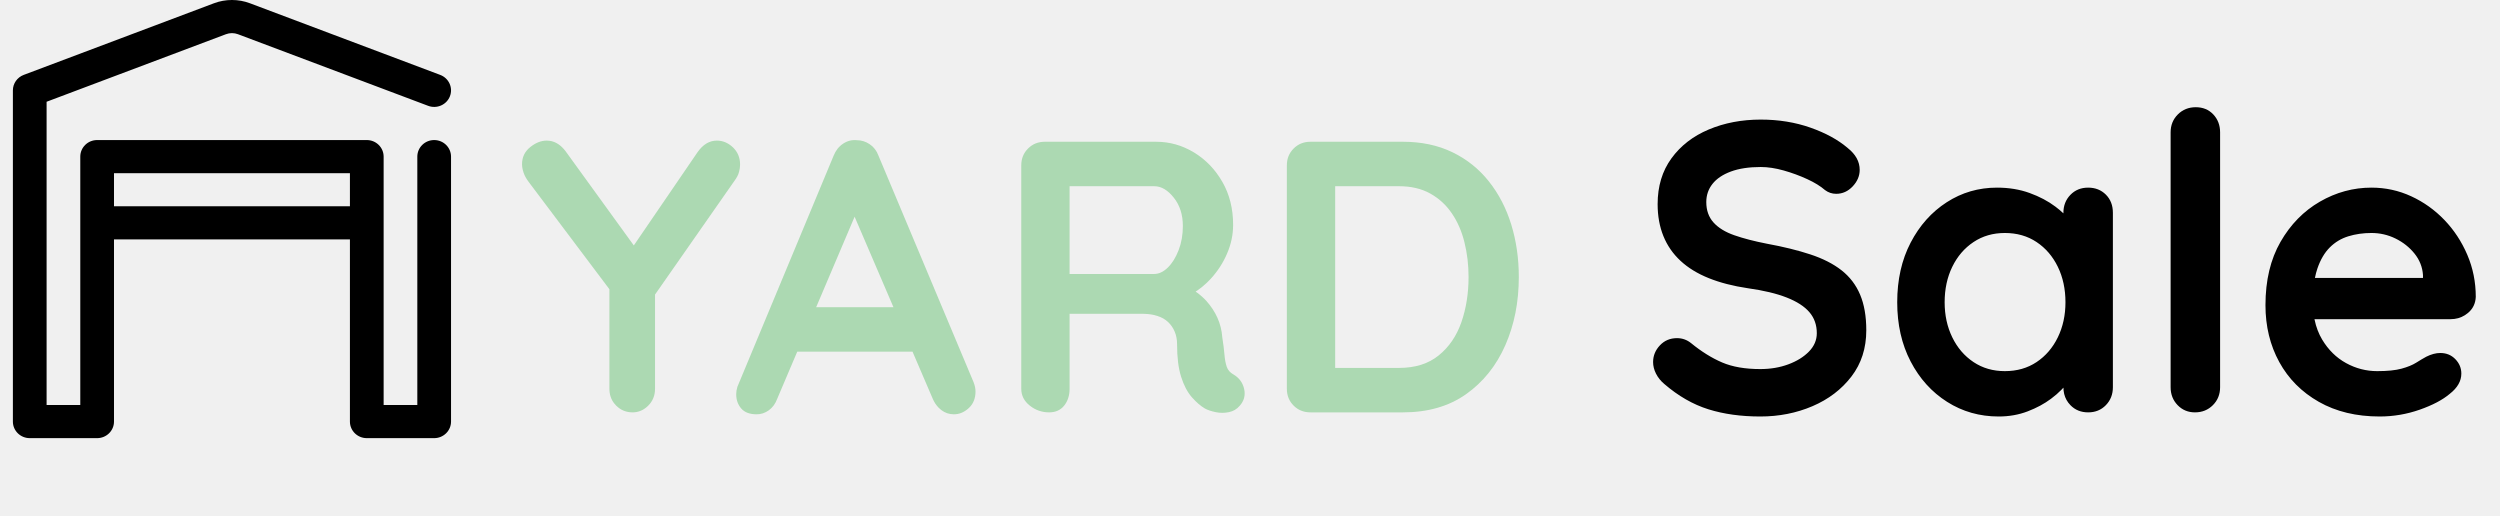
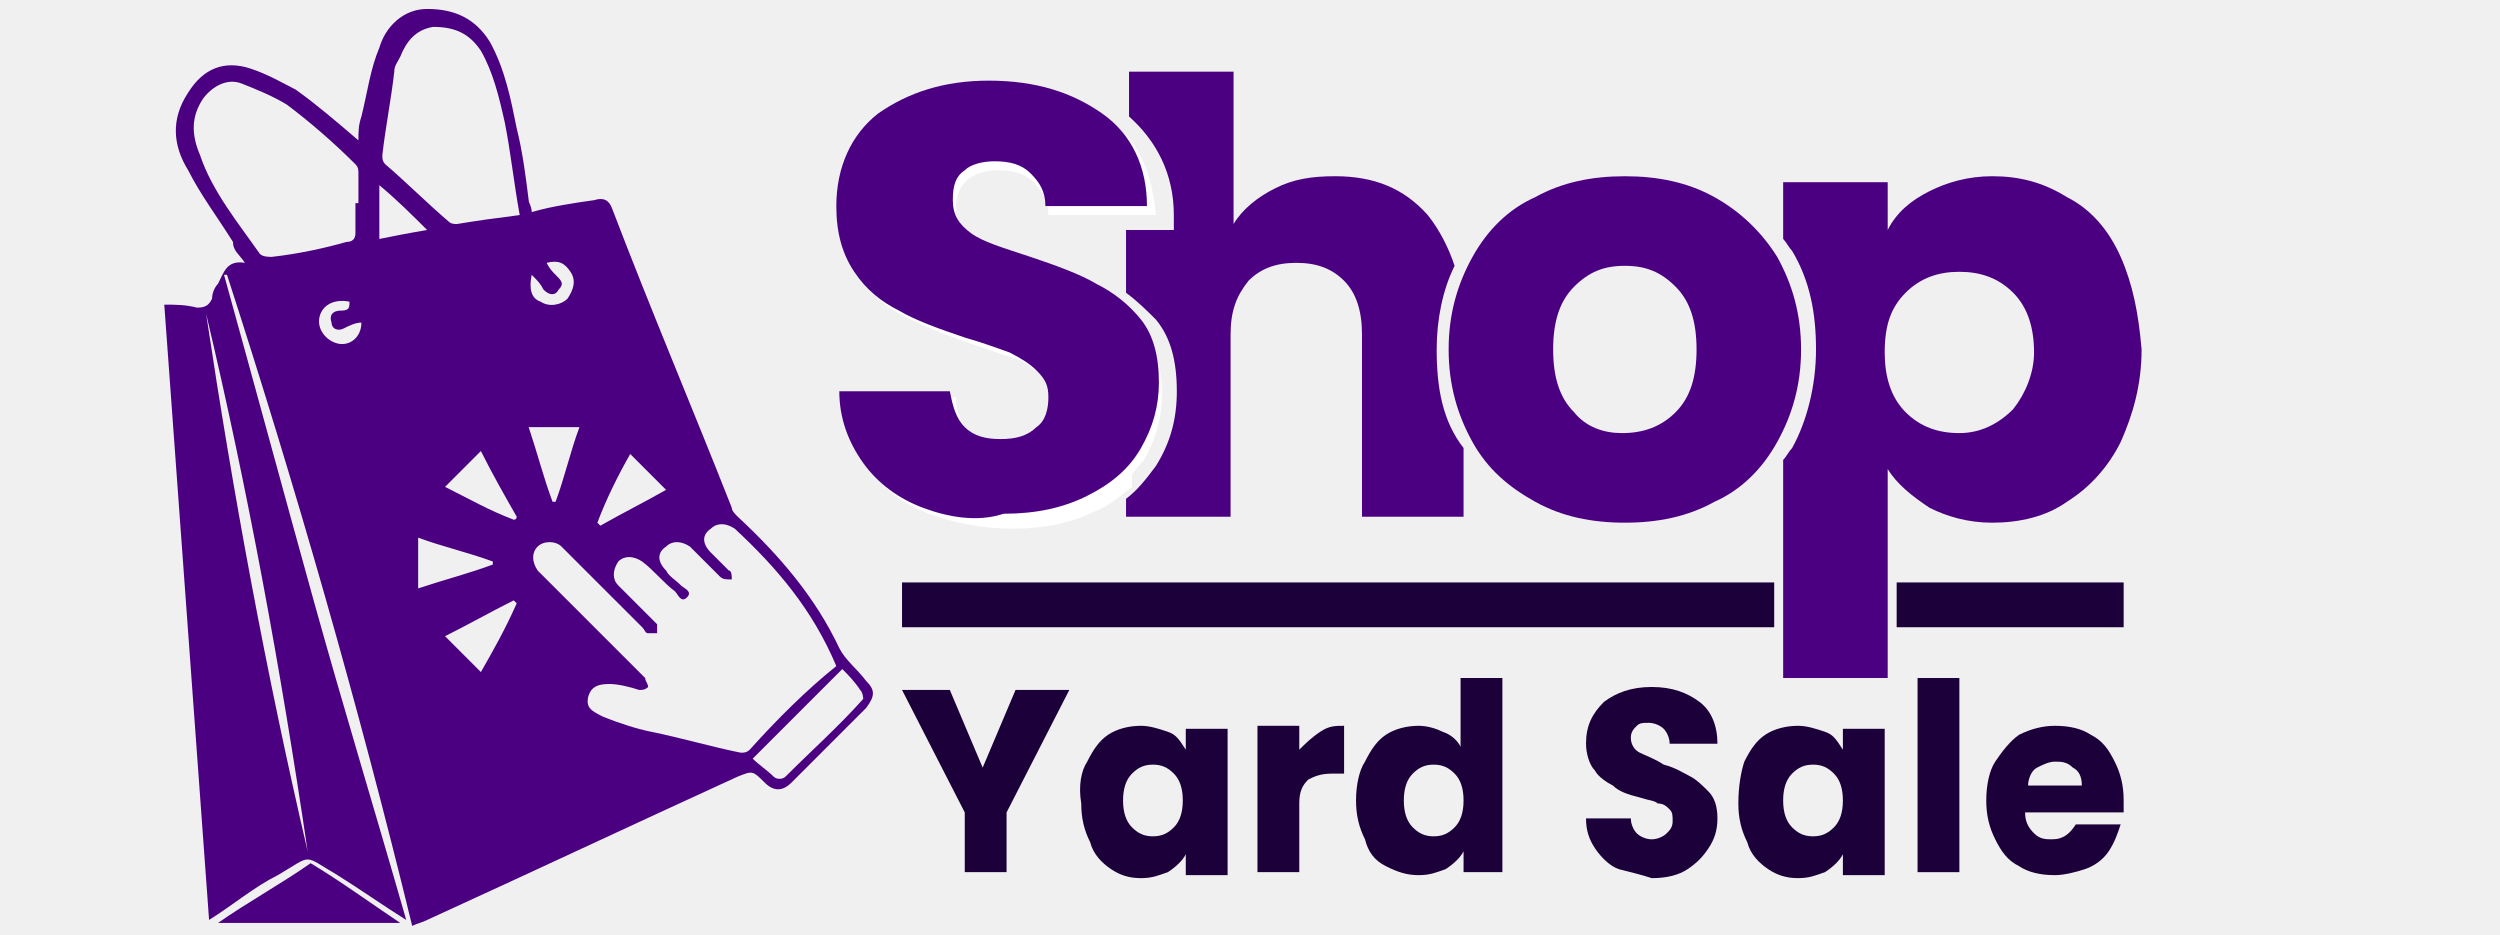
- <svg xmlns="http://www.w3.org/2000/svg" width="97" height="20" viewBox="0 0 97 20" fill="none">
-   <path fill-rule="evenodd" clip-rule="evenodd" d="M4.423 9.289V16.358C4.423 16.712 4.13 17 3.769 17H1.154C0.793 17 0.5 16.712 0.5 16.358V3.506C0.5 3.24 0.667 3.002 0.92 2.906C0.92 2.906 6.608 0.764 8.298 0.128C8.75 -0.043 9.25 -0.043 9.702 0.128C11.392 0.764 17.08 2.906 17.08 2.906C17.417 3.033 17.586 3.405 17.457 3.736C17.327 4.068 16.949 4.233 16.612 4.106C16.612 4.106 10.924 1.964 9.234 1.328C9.083 1.271 8.917 1.271 8.766 1.328L1.808 3.948V15.715H3.115V6.077C3.115 5.722 3.408 5.434 3.769 5.434H14.231C14.592 5.434 14.885 5.722 14.885 6.077V15.715H16.192V6.077C16.192 5.722 16.485 5.434 16.846 5.434C17.207 5.434 17.5 5.722 17.5 6.077V16.358C17.5 16.712 17.207 17 16.846 17H14.231C13.87 17 13.577 16.712 13.577 16.358V9.289H4.423ZM13.577 8.004V6.719H4.423V8.004H13.577Z" fill="black" />
-   <path fill-rule="evenodd" clip-rule="evenodd" d="M48.1 15.745C47.99 15.875 47.85 15.957 47.68 15.992C47.51 16.027 47.34 16.027 47.17 15.992C47 15.957 46.86 15.91 46.75 15.85C46.58 15.75 46.41 15.602 46.24 15.408C46.07 15.213 45.932 14.95 45.828 14.62C45.722 14.29 45.67 13.865 45.67 13.345C45.67 13.175 45.64 13.018 45.58 12.873C45.52 12.727 45.435 12.602 45.325 12.498C45.215 12.393 45.075 12.312 44.905 12.258L44.772 12.221C44.633 12.191 44.477 12.175 44.305 12.175L41.5 12.176V15.085C41.5 15.345 41.43 15.562 41.29 15.738C41.15 15.912 40.955 16 40.705 16C40.425 16 40.175 15.912 39.955 15.738C39.735 15.562 39.625 15.345 39.625 15.085V6.415C39.625 6.155 39.712 5.938 39.888 5.763C40.062 5.588 40.28 5.5 40.54 5.5H44.86C45.38 5.5 45.867 5.638 46.322 5.912C46.778 6.188 47.145 6.567 47.425 7.053C47.705 7.537 47.845 8.095 47.845 8.725C47.845 9.105 47.767 9.475 47.612 9.835C47.458 10.195 47.248 10.52 46.983 10.81L46.82 10.976C46.708 11.082 46.592 11.177 46.47 11.262L46.389 11.315L46.418 11.333C46.563 11.436 46.691 11.55 46.803 11.672C46.987 11.877 47.133 12.098 47.237 12.332C47.343 12.568 47.405 12.82 47.425 13.09C47.465 13.34 47.492 13.56 47.508 13.75C47.523 13.94 47.553 14.1 47.597 14.23C47.642 14.36 47.73 14.46 47.86 14.53C48.08 14.66 48.218 14.848 48.273 15.092C48.328 15.338 48.27 15.555 48.1 15.745ZM44.785 7.225H41.5V10.63H44.785C44.965 10.63 45.14 10.547 45.31 10.383C45.48 10.217 45.62 9.992 45.73 9.707C45.84 9.422 45.895 9.11 45.895 8.77C45.895 8.33 45.778 7.963 45.542 7.668C45.307 7.372 45.055 7.225 44.785 7.225ZM54.43 16C55.4 16 56.218 15.765 56.883 15.295C57.547 14.825 58.055 14.193 58.405 13.398C58.755 12.602 58.93 11.72 58.93 10.75C58.93 10.03 58.833 9.352 58.638 8.717C58.443 8.082 58.153 7.522 57.767 7.037C57.383 6.553 56.91 6.175 56.35 5.905C55.79 5.635 55.15 5.5 54.43 5.5H50.845C50.585 5.5 50.367 5.588 50.193 5.763C50.017 5.938 49.93 6.155 49.93 6.415V15.085C49.93 15.345 50.017 15.562 50.193 15.738C50.367 15.912 50.585 16 50.845 16H54.43ZM54.28 7.225H51.805V14.275H54.28C54.91 14.275 55.425 14.113 55.825 13.787C56.225 13.463 56.517 13.033 56.703 12.498C56.888 11.963 56.98 11.38 56.98 10.75C56.98 10.28 56.928 9.832 56.822 9.408C56.718 8.982 56.555 8.607 56.335 8.283C56.115 7.957 55.835 7.7 55.495 7.51C55.155 7.32 54.75 7.225 54.28 7.225Z" fill="#ACD9B2" />
-   <path fill-rule="evenodd" clip-rule="evenodd" d="M85.86 15.72C85.673 15.907 85.441 16 85.164 16C84.897 16 84.673 15.907 84.492 15.72C84.311 15.533 84.22 15.301 84.22 15.024V5.136C84.22 4.859 84.313 4.627 84.5 4.44C84.687 4.253 84.919 4.16 85.196 4.16C85.473 4.16 85.7 4.253 85.876 4.44C86.052 4.627 86.14 4.859 86.14 5.136V15.024C86.14 15.301 86.047 15.533 85.86 15.72ZM70.324 15.76C69.7 16.027 69.025 16.16 68.3 16.16C67.553 16.16 66.881 16.067 66.284 15.88C65.687 15.693 65.116 15.365 64.572 14.896C64.433 14.779 64.327 14.645 64.252 14.496C64.177 14.347 64.14 14.197 64.14 14.048C64.14 13.803 64.228 13.587 64.404 13.4C64.58 13.213 64.801 13.12 65.068 13.12C65.271 13.12 65.452 13.184 65.612 13.312C66.017 13.643 66.42 13.893 66.82 14.064C67.22 14.235 67.713 14.32 68.3 14.32C68.695 14.32 69.057 14.259 69.388 14.136C69.719 14.013 69.985 13.848 70.188 13.64C70.391 13.432 70.492 13.195 70.492 12.928C70.492 12.608 70.396 12.336 70.204 12.112C70.012 11.888 69.719 11.699 69.324 11.544C68.929 11.389 68.428 11.269 67.82 11.184C67.244 11.099 66.737 10.968 66.3 10.792C65.863 10.616 65.497 10.392 65.204 10.12C64.911 9.848 64.689 9.528 64.54 9.16C64.391 8.792 64.316 8.379 64.316 7.92C64.316 7.227 64.495 6.635 64.852 6.144C65.209 5.653 65.692 5.28 66.3 5.024C66.908 4.768 67.58 4.64 68.316 4.64C69.009 4.64 69.652 4.744 70.244 4.952C70.836 5.16 71.319 5.424 71.692 5.744C72.001 5.989 72.156 6.272 72.156 6.592C72.156 6.827 72.065 7.04 71.884 7.232C71.703 7.424 71.489 7.52 71.244 7.52C71.084 7.52 70.94 7.472 70.812 7.376C70.641 7.227 70.412 7.085 70.124 6.952C69.836 6.819 69.532 6.707 69.212 6.616C68.892 6.525 68.593 6.48 68.316 6.48C67.857 6.48 67.471 6.539 67.156 6.656C66.841 6.773 66.604 6.933 66.444 7.136C66.284 7.339 66.204 7.573 66.204 7.84C66.204 8.16 66.297 8.424 66.484 8.632C66.671 8.84 66.94 9.005 67.292 9.128C67.644 9.251 68.065 9.36 68.556 9.456C69.196 9.573 69.759 9.712 70.244 9.872C70.729 10.032 71.132 10.237 71.452 10.488C71.772 10.739 72.012 11.053 72.172 11.432C72.332 11.811 72.412 12.272 72.412 12.816C72.412 13.509 72.22 14.107 71.836 14.608C71.452 15.109 70.948 15.493 70.324 15.76ZM78.676 15.96C78.329 16.093 77.953 16.16 77.548 16.16C76.812 16.16 76.145 15.971 75.548 15.592C74.951 15.213 74.479 14.691 74.132 14.024C73.785 13.357 73.612 12.592 73.612 11.728C73.612 10.853 73.785 10.083 74.132 9.416C74.479 8.749 74.945 8.227 75.532 7.848C76.119 7.469 76.769 7.28 77.484 7.28C77.943 7.28 78.364 7.349 78.748 7.488C79.132 7.627 79.465 7.803 79.748 8.016L79.91 8.144C79.961 8.187 80.011 8.232 80.06 8.278V8.256C80.06 7.979 80.151 7.747 80.332 7.56C80.513 7.373 80.743 7.28 81.02 7.28C81.297 7.28 81.527 7.371 81.708 7.552C81.889 7.733 81.98 7.968 81.98 8.256V15.024C81.98 15.301 81.889 15.533 81.708 15.72C81.527 15.907 81.297 16 81.02 16C80.743 16 80.513 15.907 80.332 15.72L80.249 15.623C80.148 15.488 80.088 15.334 80.068 15.159L80.061 15.04L79.983 15.123C79.868 15.241 79.734 15.357 79.58 15.472C79.324 15.664 79.023 15.827 78.676 15.96ZM77.788 14.4C77.329 14.4 76.924 14.283 76.572 14.048C76.22 13.813 75.945 13.493 75.748 13.088C75.551 12.683 75.452 12.229 75.452 11.728C75.452 11.216 75.551 10.757 75.748 10.352C75.945 9.947 76.22 9.627 76.572 9.392C76.924 9.157 77.329 9.04 77.788 9.04C78.257 9.04 78.668 9.157 79.02 9.392C79.372 9.627 79.647 9.947 79.844 10.352C80.041 10.757 80.14 11.216 80.14 11.728C80.14 12.229 80.041 12.683 79.844 13.088C79.647 13.493 79.372 13.813 79.02 14.048C78.668 14.283 78.257 14.4 77.788 14.4ZM92.332 16.16C92.865 16.16 93.383 16.072 93.884 15.896C94.385 15.72 94.775 15.515 95.052 15.28C95.351 15.045 95.5 14.784 95.5 14.496C95.5 14.283 95.423 14.096 95.268 13.936C95.113 13.776 94.919 13.696 94.684 13.696C94.513 13.696 94.332 13.744 94.14 13.84C94.023 13.904 93.892 13.981 93.748 14.072C93.604 14.163 93.415 14.24 93.18 14.304C92.945 14.368 92.631 14.4 92.236 14.4C91.809 14.4 91.407 14.296 91.028 14.088C90.649 13.88 90.34 13.576 90.1 13.176C89.963 12.947 89.865 12.69 89.806 12.404L89.802 12.384H95.084C95.289 12.384 95.473 12.333 95.637 12.23L95.756 12.144C95.948 11.984 96.049 11.776 96.06 11.52C96.06 10.944 95.951 10.4 95.732 9.888C95.513 9.376 95.217 8.925 94.844 8.536C94.471 8.147 94.041 7.84 93.556 7.616C93.071 7.392 92.556 7.28 92.012 7.28C91.308 7.28 90.641 7.461 90.012 7.824C89.383 8.187 88.873 8.707 88.484 9.384C88.095 10.061 87.9 10.88 87.9 11.84C87.9 12.661 88.079 13.397 88.436 14.048C88.793 14.699 89.305 15.213 89.972 15.592C90.639 15.971 91.425 16.16 92.332 16.16ZM89.819 10.784H94.012V10.672C93.991 10.363 93.881 10.085 93.684 9.84C93.487 9.595 93.241 9.4 92.948 9.256C92.655 9.112 92.343 9.04 92.012 9.04C91.692 9.04 91.393 9.083 91.116 9.168C90.839 9.253 90.599 9.397 90.396 9.6C90.193 9.803 90.033 10.075 89.916 10.416L89.862 10.594L89.819 10.784Z" fill="black" />
-   <path d="M24.545 16C24.775 16 24.977 15.912 25.152 15.738C25.328 15.562 25.415 15.345 25.415 15.085V11.429L28.55 6.94C28.59 6.88 28.622 6.819 28.647 6.757L28.677 6.662C28.703 6.567 28.715 6.475 28.715 6.385C28.715 6.115 28.622 5.893 28.438 5.718C28.253 5.543 28.045 5.455 27.815 5.455C27.525 5.455 27.275 5.605 27.065 5.905L24.592 9.523L21.95 5.875C21.77 5.635 21.564 5.498 21.333 5.464L21.215 5.455C20.995 5.455 20.78 5.54 20.57 5.71C20.36 5.88 20.255 6.1 20.255 6.37C20.255 6.47 20.275 6.58 20.315 6.7C20.355 6.82 20.425 6.945 20.525 7.075L23.645 11.222V15.085C23.645 15.302 23.706 15.489 23.827 15.646L23.907 15.738C24.082 15.912 24.295 16 24.545 16Z" fill="#ACD9B2" />
-   <path fill-rule="evenodd" clip-rule="evenodd" d="M37.587 15.835C37.412 15.995 37.22 16.075 37.01 16.075C36.83 16.075 36.667 16.02 36.522 15.91L36.42 15.82C36.323 15.723 36.245 15.602 36.185 15.46L35.406 13.645H30.933L30.155 15.475C30.085 15.665 29.977 15.812 29.832 15.918C29.687 16.023 29.53 16.075 29.36 16.075C29.09 16.075 28.89 16 28.76 15.85C28.63 15.7 28.565 15.515 28.565 15.295C28.565 15.205 28.58 15.11 28.61 15.01L32.345 6.04C32.425 5.84 32.547 5.685 32.712 5.575C32.877 5.465 33.055 5.42 33.245 5.44C33.425 5.44 33.592 5.492 33.747 5.598C33.902 5.702 34.015 5.85 34.085 6.04L37.775 14.83C37.825 14.96 37.85 15.08 37.85 15.19C37.85 15.46 37.762 15.675 37.587 15.835ZM31.667 11.92H34.666L33.159 8.409L31.667 11.92Z" fill="#ACD9B2" />
+ <svg xmlns="http://www.w3.org/2000/svg" version="1.1" id="Capa_1" x="0px" y="0px" viewBox="0 0 83.7 31.3" style="enable-background:new 0 0 83.7 31.3;" xml:space="preserve">
+   <style type="text/css">
+ 	.st0{fill:#4B0082;}
+ 	.st1{fill:#1C003A;}
+ 	.st2{fill:#FFFFFF;}
+ 	.st3{fill:none;}
+ </style>
+   <g>
+     <path class="st0" d="M28.1,21.7c-0.8-1.7-2-3.1-3.4-4.4c-0.1-0.1-0.2-0.2-0.2-0.3c-1.3-3.3-2.7-6.6-4-10c-0.1-0.3-0.3-0.4-0.6-0.3   c-0.7,0.1-1.4,0.2-2.1,0.4c0-0.2-0.1-0.3-0.1-0.4c-0.1-0.8-0.2-1.6-0.4-2.4c-0.2-1-0.4-2-0.9-2.9c-0.5-0.8-1.2-1.1-2.1-1.1   c-0.8,0-1.4,0.6-1.6,1.3c-0.3,0.7-0.4,1.5-0.6,2.3c-0.1,0.3-0.1,0.5-0.1,0.8c-0.7-0.6-1.4-1.2-2.1-1.7C9.5,2.8,9,2.5,8.4,2.3   C7.5,2,6.8,2.3,6.3,3.1c-0.6,0.9-0.5,1.8,0,2.6c0.4,0.8,1,1.6,1.5,2.4C7.8,8.4,8,8.5,8.2,8.8C7.6,8.7,7.5,9.1,7.3,9.5   C7.2,9.6,7.1,9.8,7.1,10c-0.1,0.2-0.2,0.3-0.5,0.3c-0.4-0.1-0.7-0.1-1.1-0.1C6,17.1,6.5,23.9,7,30.8c0.8-0.5,1.5-1.1,2.3-1.5   c1.2-0.7,0.8-0.7,2,0c0.8,0.5,1.5,1,2.3,1.5c-1-3.5-2.1-7.1-3.1-10.7c-1-3.6-2-7.3-3-10.9c0,0,0.1,0,0.1,0   C9.9,16.3,12,23.6,13.8,31c0.2-0.1,0.3-0.1,0.5-0.2c3.5-1.6,6.9-3.2,10.4-4.8c0.5-0.2,0.5-0.2,0.9,0.2c0.3,0.3,0.6,0.3,0.9,0   c0.8-0.8,1.6-1.6,2.5-2.5c0.3-0.4,0.3-0.6,0-0.9C28.7,22.4,28.3,22.1,28.1,21.7z M10.3,28.5c-1.4-6-2.5-12-3.4-18   C8.3,16.4,9.4,22.4,10.3,28.5z M8.7,8.5C8,7.5,7.1,6.4,6.7,5.2C6.4,4.5,6.4,3.9,6.8,3.3c0.3-0.4,0.8-0.7,1.3-0.5   c0.5,0.2,1,0.4,1.5,0.7c0.8,0.6,1.6,1.3,2.3,2c0.1,0.1,0.1,0.2,0.1,0.3c0,0.3,0,0.7,0,1c0,0,0,0-0.1,0c0,0.3,0,0.7,0,1   c0,0.2-0.1,0.3-0.3,0.3C10.9,8.3,10,8.5,9.1,8.6C9,8.6,8.8,8.6,8.7,8.5z M11.3,11.5c-0.4-0.1-0.7-0.5-0.6-0.9   c0.1-0.4,0.5-0.6,1-0.5c0,0.2,0,0.3-0.3,0.3c-0.2,0-0.4,0.1-0.3,0.4c0,0.2,0.2,0.3,0.4,0.2c0.2-0.1,0.4-0.2,0.6-0.2   C12.1,11.3,11.7,11.6,11.3,11.5z M12.7,8c0-0.6,0-1.1,0-1.8c0.6,0.5,1.1,1,1.6,1.5C13.7,7.8,13.2,7.9,12.7,8z M14,19.7   c0-0.6,0-1.1,0-1.7c0.8,0.3,1.7,0.5,2.5,0.8c0,0,0,0.1,0,0.1C15.7,19.2,14.9,19.4,14,19.7z M14.9,16.3c0.4-0.4,0.8-0.8,1.2-1.2   c0.4,0.8,0.8,1.5,1.2,2.2c0,0,0,0.1-0.1,0.1C16.4,17.1,15.7,16.7,14.9,16.3z M16.1,22.5c-0.4-0.4-0.8-0.8-1.2-1.2   c0.8-0.4,1.5-0.8,2.3-1.2c0,0,0.1,0.1,0.1,0.1C16.9,21.1,16.5,21.8,16.1,22.5z M15.3,7.5c-0.1,0-0.2,0-0.3-0.1   c-0.7-0.6-1.4-1.3-2.1-1.9c-0.1-0.1-0.1-0.2-0.1-0.3c0.1-0.9,0.3-1.9,0.4-2.8c0-0.2,0.1-0.3,0.2-0.5c0.2-0.5,0.5-0.9,1.1-1   c0.7,0,1.2,0.2,1.6,0.8c0.4,0.7,0.6,1.5,0.8,2.4c0.2,1,0.3,2,0.5,3.1C16.6,7.3,15.9,7.4,15.3,7.5z M21.1,15.2   c0.4,0.4,0.8,0.8,1.2,1.2c-0.7,0.4-1.5,0.8-2.2,1.2c0,0-0.1-0.1-0.1-0.1C20.3,16.7,20.7,15.9,21.1,15.2z M17.8,9.2   c0.2,0.2,0.3,0.3,0.4,0.5c0.2,0.2,0.4,0.2,0.5,0c0.2-0.2,0.1-0.3-0.1-0.5c-0.1-0.1-0.2-0.2-0.3-0.4c0.4-0.1,0.6,0,0.8,0.3   c0.2,0.3,0.1,0.6-0.1,0.9c-0.2,0.2-0.6,0.3-0.9,0.1C17.8,10,17.7,9.7,17.8,9.2z M19.4,14.3c-0.3,0.8-0.5,1.7-0.8,2.5   c0,0-0.1,0-0.1,0c-0.3-0.8-0.5-1.6-0.8-2.5C18.3,14.3,18.9,14.3,19.4,14.3z M25.1,25.1c-0.1,0.1-0.2,0.1-0.3,0.1   c-1-0.2-2-0.5-3-0.7c-0.5-0.1-1.1-0.3-1.6-0.5c-0.4-0.2-0.6-0.3-0.5-0.7c0.1-0.3,0.3-0.4,0.7-0.4c0.3,0,0.7,0.1,1,0.2   c0.1,0,0.2,0,0.3-0.1c0-0.1-0.1-0.2-0.1-0.3c-1-1-2.1-2.1-3.1-3.1c-0.2-0.2-0.3-0.3-0.5-0.5c-0.2-0.3-0.2-0.6,0-0.8   c0.2-0.2,0.6-0.2,0.8,0c0.9,0.9,1.8,1.8,2.7,2.7c0.1,0.1,0.1,0.2,0.2,0.2c0.1,0,0.2,0,0.3,0c0-0.1,0-0.2,0-0.3   c-0.3-0.3-0.6-0.6-0.9-0.9c-0.1-0.1-0.3-0.3-0.4-0.4c-0.2-0.2-0.2-0.5,0-0.8c0.2-0.2,0.5-0.2,0.8,0c0.4,0.3,0.7,0.7,1.1,1   c0.1,0.1,0.2,0.4,0.4,0.2c0.2-0.2-0.1-0.3-0.2-0.4c-0.2-0.2-0.4-0.3-0.5-0.5c-0.3-0.3-0.3-0.6,0-0.8c0.2-0.2,0.5-0.2,0.8,0   c0.3,0.3,0.7,0.7,1,1c0.1,0.1,0.2,0.1,0.4,0.1c0-0.1,0-0.3-0.1-0.3c-0.2-0.2-0.4-0.4-0.6-0.6c-0.3-0.3-0.3-0.6,0-0.8   c0.2-0.2,0.5-0.2,0.8,0c1.4,1.3,2.6,2.7,3.4,4.6C27,23.1,26,24.1,25.1,25.1z M28.9,23.4c-0.8,0.9-1.7,1.7-2.6,2.6   c-0.1,0.1-0.3,0.1-0.4,0c-0.2-0.2-0.5-0.4-0.7-0.6c1-1,2-2,3-3c0.2,0.2,0.4,0.4,0.6,0.7C28.9,23.2,28.9,23.4,28.9,23.4z" />
+     <path class="st0" d="M7.3,30.9c2.1,0,4.2,0,6.1,0c-0.9-0.6-2-1.4-3-2C9.4,29.6,8.3,30.2,7.3,30.9z" />
+   </g>
+   <rect x="30.2" y="19.5" class="st1" width="29.2" height="1.5" />
+   <rect x="63.5" y="19.5" class="st1" width="7.6" height="1.5" />
+   <g>
+     <g>
+       <path class="st1" d="M35.8,23.1l-2.1,4.1v2h-1.4v-2l-2.1-4.1h1.6l1.1,2.6l1.1-2.6H35.8z" />
+       <path class="st1" d="M36.4,25.5c0.2-0.4,0.4-0.7,0.7-0.9c0.3-0.2,0.7-0.3,1.1-0.3c0.3,0,0.6,0.1,0.9,0.2c0.3,0.1,0.4,0.3,0.6,0.6    v-0.7h1.4v4.9h-1.4v-0.7c-0.1,0.2-0.3,0.4-0.6,0.6c-0.3,0.1-0.5,0.2-0.9,0.2c-0.4,0-0.7-0.1-1-0.3s-0.6-0.5-0.7-0.9    c-0.2-0.4-0.3-0.8-0.3-1.3C36.1,26.3,36.2,25.8,36.4,25.5z M39.3,25.9c-0.2-0.2-0.4-0.3-0.7-0.3s-0.5,0.1-0.7,0.3    c-0.2,0.2-0.3,0.5-0.3,0.9c0,0.4,0.1,0.7,0.3,0.9c0.2,0.2,0.4,0.3,0.7,0.3s0.5-0.1,0.7-0.3c0.2-0.2,0.3-0.5,0.3-0.9    S39.5,26.1,39.3,25.9z" />
+       <path class="st1" d="M44.2,24.5c0.3-0.2,0.5-0.2,0.8-0.2v1.6h-0.4c-0.4,0-0.6,0.1-0.8,0.2c-0.2,0.2-0.3,0.4-0.3,0.8v2.3h-1.4v-4.9    h1.4v0.8C43.7,24.9,43.9,24.7,44.2,24.5z" />
+       <path class="st1" d="M45.7,25.5c0.2-0.4,0.4-0.7,0.7-0.9c0.3-0.2,0.7-0.3,1.1-0.3c0.3,0,0.6,0.1,0.8,0.2c0.3,0.1,0.5,0.3,0.6,0.5    v-2.3h1.4v6.5H49v-0.7c-0.1,0.2-0.3,0.4-0.6,0.6c-0.3,0.1-0.5,0.2-0.9,0.2c-0.4,0-0.7-0.1-1.1-0.3s-0.6-0.5-0.7-0.9    c-0.2-0.4-0.3-0.8-0.3-1.3C45.4,26.3,45.5,25.8,45.7,25.5z M48.7,25.9c-0.2-0.2-0.4-0.3-0.7-0.3c-0.3,0-0.5,0.1-0.7,0.3    c-0.2,0.2-0.3,0.5-0.3,0.9c0,0.4,0.1,0.7,0.3,0.9c0.2,0.2,0.4,0.3,0.7,0.3c0.3,0,0.5-0.1,0.7-0.3c0.2-0.2,0.3-0.5,0.3-0.9    S48.9,26.1,48.7,25.9z" />
+       <path class="st1" d="M54.2,29.1c-0.3-0.1-0.6-0.4-0.8-0.7c-0.2-0.3-0.3-0.6-0.3-1h1.5c0,0.2,0.1,0.4,0.2,0.5    c0.1,0.1,0.3,0.2,0.5,0.2c0.2,0,0.4-0.1,0.5-0.2c0.1-0.1,0.2-0.2,0.2-0.4c0-0.2,0-0.3-0.1-0.4c-0.1-0.1-0.2-0.2-0.4-0.2    c-0.1-0.1-0.3-0.1-0.6-0.2c-0.4-0.1-0.7-0.2-0.9-0.4c-0.2-0.1-0.5-0.3-0.6-0.5c-0.2-0.2-0.3-0.6-0.3-0.9c0-0.6,0.2-1,0.6-1.4    c0.4-0.3,0.9-0.5,1.6-0.5c0.7,0,1.2,0.2,1.6,0.5c0.4,0.3,0.6,0.8,0.6,1.4h-1.6c0-0.2-0.1-0.4-0.2-0.5s-0.3-0.2-0.5-0.2    c-0.2,0-0.3,0-0.4,0.1c-0.1,0.1-0.2,0.2-0.2,0.4c0,0.2,0.1,0.4,0.3,0.5s0.5,0.2,0.8,0.4c0.4,0.1,0.7,0.3,0.9,0.4    c0.2,0.1,0.4,0.3,0.6,0.5c0.2,0.2,0.3,0.5,0.3,0.9c0,0.4-0.1,0.7-0.3,1s-0.4,0.5-0.7,0.7c-0.3,0.2-0.7,0.3-1.2,0.3    C55,29.3,54.6,29.2,54.2,29.1z" />
+       <path class="st1" d="M58.4,25.5c0.2-0.4,0.4-0.7,0.7-0.9c0.3-0.2,0.7-0.3,1.1-0.3c0.3,0,0.6,0.1,0.9,0.2c0.3,0.1,0.4,0.3,0.6,0.6    v-0.7h1.4v4.9h-1.4v-0.7c-0.1,0.2-0.3,0.4-0.6,0.6c-0.3,0.1-0.5,0.2-0.9,0.2c-0.4,0-0.7-0.1-1-0.3s-0.6-0.5-0.7-0.9    c-0.2-0.4-0.3-0.8-0.3-1.3C58.2,26.3,58.3,25.8,58.4,25.5z M61.4,25.9c-0.2-0.2-0.4-0.3-0.7-0.3s-0.5,0.1-0.7,0.3    c-0.2,0.2-0.3,0.5-0.3,0.9c0,0.4,0.1,0.7,0.3,0.9c0.2,0.2,0.4,0.3,0.7,0.3s0.5-0.1,0.7-0.3c0.2-0.2,0.3-0.5,0.3-0.9    S61.6,26.1,61.4,25.9z" />
+       <path class="st1" d="M65.6,22.7v6.5h-1.4v-6.5H65.6z" />
+       <path class="st1" d="M71.1,27.2h-3.3c0,0.3,0.1,0.5,0.3,0.7c0.2,0.2,0.4,0.2,0.6,0.2c0.4,0,0.6-0.2,0.8-0.5H71    c-0.1,0.3-0.2,0.6-0.4,0.9s-0.5,0.5-0.8,0.6c-0.3,0.1-0.7,0.2-1,0.2c-0.5,0-0.9-0.1-1.2-0.3c-0.4-0.2-0.6-0.5-0.8-0.9    c-0.2-0.4-0.3-0.8-0.3-1.3c0-0.5,0.1-1,0.3-1.3s0.5-0.7,0.8-0.9c0.4-0.2,0.8-0.3,1.2-0.3c0.5,0,0.9,0.1,1.2,0.3    c0.4,0.2,0.6,0.5,0.8,0.9c0.2,0.4,0.3,0.8,0.3,1.3C71.1,26.9,71.1,27,71.1,27.2z M69.7,26.3c0-0.3-0.1-0.5-0.3-0.6    c-0.2-0.2-0.4-0.2-0.6-0.2c-0.2,0-0.4,0.1-0.6,0.2c-0.2,0.1-0.3,0.4-0.3,0.6H69.7z" />
+     </g>
+   </g>
+   <g>
+     <path class="st2" d="M36.9,4.5c-0.9-0.7-2-1-3.5-1c-1.4,0-2.6,0.3-3.4,1c-0.8,0.7-1.2,1.5-1.2,2.7c0,0.8,0.2,1.4,0.5,1.9   c0.4,0.5,0.8,0.9,1.3,1.1c0.6,0.3,1.3,0.5,2.2,0.8c0.7,0.2,1.2,0.4,1.5,0.5c0.4,0.2,0.7,0.4,1,0.7c0.3,0.3,0.5,0.7,0.5,1.2   c0,0.6-0.2,1-0.6,1.4c-0.4,0.3-0.9,0.5-1.5,0.5c-0.6,0-1.1-0.2-1.5-0.5c-0.3-0.3-0.5-0.6-0.6-1.1h-2.7c0.1,0.6,0.3,1.1,0.6,1.6   c0.4,0.6,1,1,1.8,1.3l0,0c0.8,0.3,1.6,0.5,2.6,0.5c1,0,1.8-0.2,2.6-0.5c0.6-0.3,1.1-0.7,1.4-1.1v-4.2c-0.3-0.4-0.7-0.7-1.1-0.9   C36,10,35.3,9.7,34.4,9.4c-1-0.3-1.7-0.6-2.1-0.9c-0.6-0.3-0.9-0.9-0.9-1.5c0-0.6,0.2-1,0.6-1.3c0.3-0.3,0.8-0.5,1.3-0.5   c0.6,0,1.1,0.2,1.5,0.5c0.3,0.3,0.5,0.6,0.6,1h2.3V5.3C37.5,5,37.2,4.7,36.9,4.5z" />
+     <path class="st2" d="M37.9,15.1c0.4-0.6,0.5-1.2,0.5-1.9c0-0.7-0.2-1.3-0.5-1.8c-0.1-0.1-0.1-0.1-0.2-0.2v4.2   C37.7,15.2,37.8,15.2,37.9,15.1z" />
+     <path class="st2" d="M37.7,5.3v1.3h0.5C38.1,6.2,37.9,5.7,37.7,5.3z" />
+     <path class="st2" d="M36.8,9.8c-0.6-0.3-1.3-0.6-2.2-0.9c-0.9-0.3-1.6-0.6-2-0.8c-0.4-0.3-0.6-0.6-0.6-1.1c0-0.4,0.1-0.7,0.4-1   c0.3-0.2,0.6-0.3,1-0.3c0.5,0,0.9,0.1,1.2,0.4c0.3,0.3,0.5,0.6,0.5,1.1h2.7V6.7h-2.3c-0.1-0.4-0.3-0.7-0.6-1   c-0.4-0.3-0.9-0.5-1.5-0.5c-0.5,0-1,0.2-1.3,0.5C31.6,6,31.4,6.4,31.4,7c0,0.6,0.3,1.2,0.9,1.5c0.5,0.3,1.2,0.6,2.1,0.9   c0.9,0.3,1.6,0.6,2.2,0.9c0.4,0.2,0.8,0.5,1.1,0.9v-0.7C37.4,10.2,37.1,10,36.8,9.8z" />
+     <path class="st2" d="M36.3,16.5c-0.7,0.4-1.6,0.5-2.6,0.5c-1,0-1.8-0.2-2.6-0.5l0,0c-0.7-0.3-1.3-0.7-1.8-1.3   c-0.3-0.5-0.5-1-0.6-1.6h2.7c0.1,0.4,0.3,0.8,0.6,1.1c0.4,0.4,0.9,0.5,1.5,0.5c0.6,0,1.1-0.2,1.5-0.5c0.4-0.3,0.6-0.8,0.6-1.4   c0-0.5-0.2-0.9-0.5-1.2c-0.3-0.3-0.6-0.5-1-0.7c-0.4-0.2-0.9-0.3-1.5-0.5c-0.9-0.3-1.6-0.6-2.2-0.8C30,9.9,29.6,9.5,29.2,9   c-0.3-0.5-0.5-1.1-0.5-1.9c0-1.2,0.4-2.1,1.2-2.7c0.9-0.7,2-1,3.4-1c1.4,0,2.6,0.3,3.5,1c0.3,0.3,0.6,0.6,0.8,0.9V4.5   c-0.2-0.2-0.3-0.3-0.5-0.5c-1-0.7-2.2-1.1-3.8-1.1c-1.5,0-2.8,0.4-3.7,1.1c-1,0.7-1.4,1.8-1.4,3.1c0,0.9,0.2,1.6,0.6,2.2   c0.4,0.6,0.9,1,1.5,1.3c0.6,0.3,1.3,0.6,2.2,0.9c0.6,0.2,1.1,0.4,1.5,0.5c0.3,0.1,0.6,0.3,0.9,0.6c0.2,0.2,0.4,0.5,0.4,0.9   c0,0.4-0.1,0.7-0.4,1c-0.3,0.2-0.7,0.4-1.2,0.4c-0.5,0-0.9-0.1-1.2-0.4c-0.3-0.3-0.5-0.7-0.5-1.2h-3.7c0,0.9,0.3,1.7,0.8,2.4   c0.5,0.7,1.2,1.2,2,1.5c0.8,0.3,1.8,0.5,2.8,0.5c1.1,0,2-0.2,2.8-0.6c0.5-0.2,0.8-0.5,1.2-0.8v-0.8C37.3,15.8,36.9,16.2,36.3,16.5z   " />
+     <path class="st2" d="M38.2,6.7h-0.5v0.5h1c-0.1-1.1-0.4-2-1-2.7v0.8C37.9,5.7,38.1,6.2,38.2,6.7z" />
+     <path class="st2" d="M37.9,11.3c0.4,0.5,0.5,1,0.5,1.8c0,0.7-0.2,1.4-0.5,1.9c-0.1,0.1-0.1,0.2-0.2,0.3v0.8   c0.2-0.2,0.4-0.5,0.6-0.7c0.4-0.7,0.6-1.4,0.6-2.2c0-0.9-0.2-1.5-0.6-2.1c-0.2-0.2-0.4-0.4-0.6-0.6v0.7   C37.7,11.2,37.8,11.3,37.9,11.3z" />
+   </g>
+   <path class="st0" d="M30.9,17c-0.8-0.3-1.5-0.8-2-1.5c-0.5-0.7-0.8-1.5-0.8-2.4h3.7c0.1,0.5,0.2,0.9,0.5,1.2  c0.3,0.3,0.7,0.4,1.2,0.4c0.5,0,0.9-0.1,1.2-0.4c0.3-0.2,0.4-0.6,0.4-1c0-0.4-0.1-0.6-0.4-0.9c-0.2-0.2-0.5-0.4-0.9-0.6  c-0.3-0.1-0.8-0.3-1.5-0.5c-0.9-0.3-1.7-0.6-2.2-0.9c-0.6-0.3-1.1-0.7-1.5-1.3c-0.4-0.6-0.6-1.3-0.6-2.2c0-1.3,0.5-2.4,1.4-3.1  c1-0.7,2.2-1.1,3.7-1.1c1.6,0,2.8,0.4,3.8,1.1s1.5,1.8,1.5,3.1H35c0-0.5-0.2-0.8-0.5-1.1c-0.3-0.3-0.7-0.4-1.2-0.4  c-0.4,0-0.8,0.1-1,0.3c-0.3,0.2-0.4,0.5-0.4,1c0,0.5,0.2,0.8,0.6,1.1c0.4,0.3,1.1,0.5,2,0.8c0.9,0.3,1.7,0.6,2.2,0.9  c0.6,0.3,1.1,0.7,1.5,1.2c0.4,0.5,0.6,1.2,0.6,2.1c0,0.8-0.2,1.5-0.6,2.2c-0.4,0.7-1,1.2-1.8,1.6c-0.8,0.4-1.7,0.6-2.8,0.6  C32.7,17.5,31.7,17.3,30.9,17z" />
+   <g>
+     <path class="st2" d="M51.4,16.8c-0.9-0.5-1.6-1.1-2.1-2c-0.5-0.9-0.8-1.9-0.8-3.1c0-1.2,0.3-2.2,0.8-3.1c0.5-0.9,1.2-1.6,2.1-2   c0.9-0.5,1.9-0.7,3-0.7c1.1,0,2.1,0.2,3,0.7c0.9,0.5,1.6,1.2,2.1,2c0.5,0.9,0.8,1.9,0.8,3.1c0,1.2-0.3,2.2-0.8,3.1   c-0.5,0.9-1.2,1.6-2.1,2c-0.9,0.5-1.9,0.7-3,0.7S52.3,17.3,51.4,16.8z M56.1,13.8c0.5-0.5,0.7-1.2,0.7-2.1c0-0.9-0.2-1.6-0.7-2.1   c-0.5-0.5-1-0.7-1.7-0.7c-0.7,0-1.2,0.2-1.7,0.7s-0.7,1.2-0.7,2.1c0,0.9,0.2,1.6,0.7,2.1c0.4,0.5,1,0.7,1.6,0.7   C55,14.5,55.6,14.3,56.1,13.8z" />
+     <g>
+       <path class="st3" d="M65.6,8.9c-0.7,0-1.3,0.2-1.8,0.7c-0.5,0.5-0.7,1.2-0.7,2c0,0.9,0.2,1.5,0.7,2c0.5,0.5,1.1,0.7,1.8,0.7    c0.7,0,1.3-0.3,1.8-0.8c0.5-0.5,0.7-1.2,0.7-2.1c0-0.9-0.2-1.5-0.7-2C66.9,9.2,66.3,8.9,65.6,8.9z" />
+       <path class="st3" d="M57.2,7c-0.8-0.4-1.7-0.7-2.8-0.7S52.5,6.6,51.7,7c-0.8,0.4-1.4,1-1.9,1.8c-0.5,0.8-0.7,1.8-0.7,2.8    c0,1.1,0.2,2,0.7,2.8c0.5,0.8,1.1,1.4,1.9,1.8c1.6,0.9,3.9,0.9,5.5,0c0.8-0.4,1.5-1,1.9-1.8c0.3-0.5,0.5-1.1,0.6-1.7v-2.3    c-0.1-0.6-0.3-1.2-0.6-1.7C58.6,8.1,58,7.5,57.2,7z M56.4,14.1c-0.6,0.6-1.3,0.9-2.1,0.9c-0.8,0-1.5-0.3-2-0.9    c-0.5-0.6-0.8-1.4-0.8-2.4c0-1,0.3-1.9,0.8-2.4c0.5-0.6,1.2-0.9,2-0.9c0.8,0,1.5,0.3,2,0.9c0.5,0.6,0.8,1.4,0.8,2.4    C57.3,12.7,57,13.6,56.4,14.1z" />
+       <path class="st0" d="M59.8,11.7c0-0.4,0-0.8-0.1-1.1v2.3C59.8,12.5,59.8,12.1,59.8,11.7z" />
+       <path class="st0" d="M71,8.6c-0.4-0.9-1-1.6-1.8-2c-0.8-0.5-1.6-0.7-2.5-0.7c-0.8,0-1.5,0.2-2.1,0.5c-0.6,0.3-1.1,0.7-1.4,1.3V6.1    h-3.5V8c0.1,0.1,0.2,0.3,0.3,0.4c0.6,1,0.8,2.1,0.8,3.3c0,1.2-0.3,2.4-0.8,3.3c-0.1,0.1-0.2,0.3-0.3,0.4v7.3h3.5v-7    c0.3,0.5,0.8,0.9,1.4,1.3c0.6,0.3,1.3,0.5,2.1,0.5c0.9,0,1.8-0.2,2.5-0.7c0.8-0.5,1.4-1.2,1.8-2c0.4-0.9,0.7-1.9,0.7-3.1    C71.6,10.5,71.4,9.5,71,8.6z M67.4,13.7c-0.5,0.5-1.1,0.8-1.8,0.8c-0.7,0-1.3-0.2-1.8-0.7c-0.5-0.5-0.7-1.2-0.7-2    c0-0.9,0.2-1.5,0.7-2c0.5-0.5,1.1-0.7,1.8-0.7c0.7,0,1.3,0.2,1.8,0.7c0.5,0.5,0.7,1.2,0.7,2C68.1,12.5,67.8,13.2,67.4,13.7z" />
+       <path class="st0" d="M48.1,11.7c0-1,0.2-2,0.6-2.8c-0.2-0.6-0.5-1.2-0.9-1.7c-0.8-0.9-1.8-1.3-3.1-1.3c-0.8,0-1.4,0.1-2,0.4    c-0.6,0.3-1.1,0.7-1.4,1.2V2.4h-3.5v1.5c0.9,0.8,1.5,1.9,1.5,3.3l0,0.5h-1.6v2.1c0.4,0.3,0.7,0.6,1,0.9c0.5,0.6,0.7,1.4,0.7,2.4    c0,0.9-0.2,1.7-0.7,2.5c-0.3,0.4-0.6,0.8-1,1.1v0.6h3.5v-6.1c0-0.8,0.2-1.3,0.6-1.8c0.4-0.4,0.9-0.6,1.6-0.6    c0.7,0,1.2,0.2,1.6,0.6c0.4,0.4,0.6,1,0.6,1.8v6.1h3.4v-2.3c0,0,0,0,0,0C48.3,14.1,48.1,13,48.1,11.7z" />
+     </g>
+   </g>
+   <path class="st0" d="M51.4,16.8c-0.9-0.5-1.6-1.1-2.1-2c-0.5-0.9-0.8-1.9-0.8-3.1c0-1.2,0.3-2.2,0.8-3.1c0.5-0.9,1.2-1.6,2.1-2  c0.9-0.5,1.9-0.7,3-0.7c1.1,0,2.1,0.2,3,0.7c0.9,0.5,1.6,1.2,2.1,2c0.5,0.9,0.8,1.9,0.8,3.1c0,1.2-0.3,2.2-0.8,3.1  c-0.5,0.9-1.2,1.6-2.1,2c-0.9,0.5-1.9,0.7-3,0.7S52.3,17.3,51.4,16.8z M56.1,13.8c0.5-0.5,0.7-1.2,0.7-2.1c0-0.9-0.2-1.6-0.7-2.1  c-0.5-0.5-1-0.7-1.7-0.7c-0.7,0-1.2,0.2-1.7,0.7s-0.7,1.2-0.7,2.1c0,0.9,0.2,1.6,0.7,2.1c0.4,0.5,1,0.7,1.6,0.7  C55,14.5,55.6,14.3,56.1,13.8z" />
</svg>
